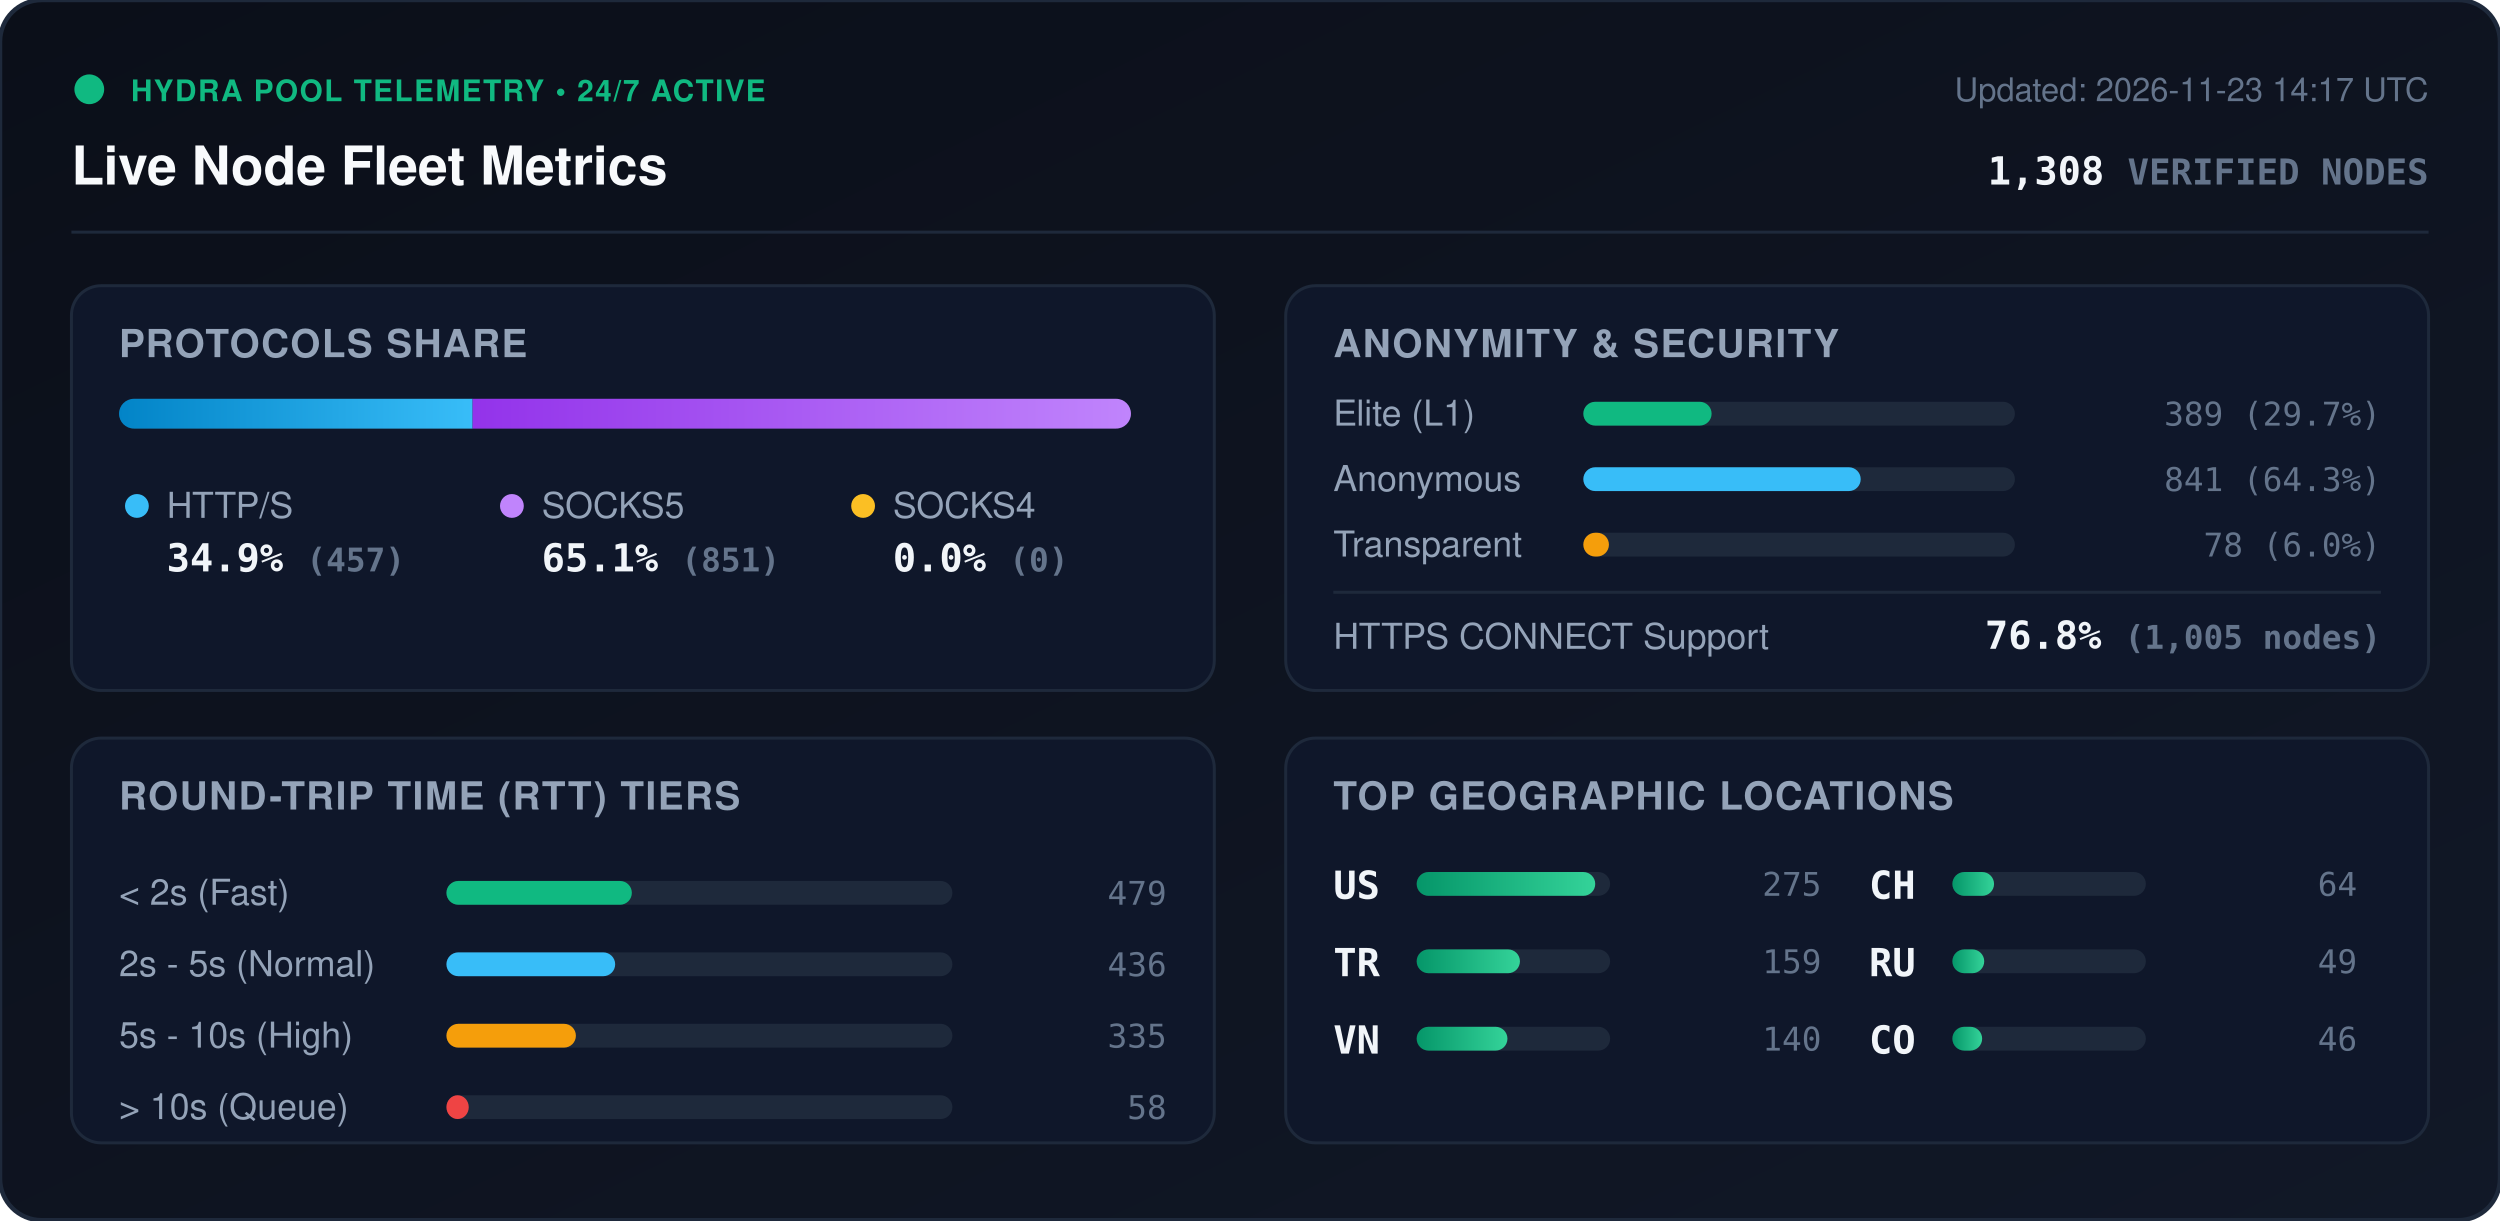
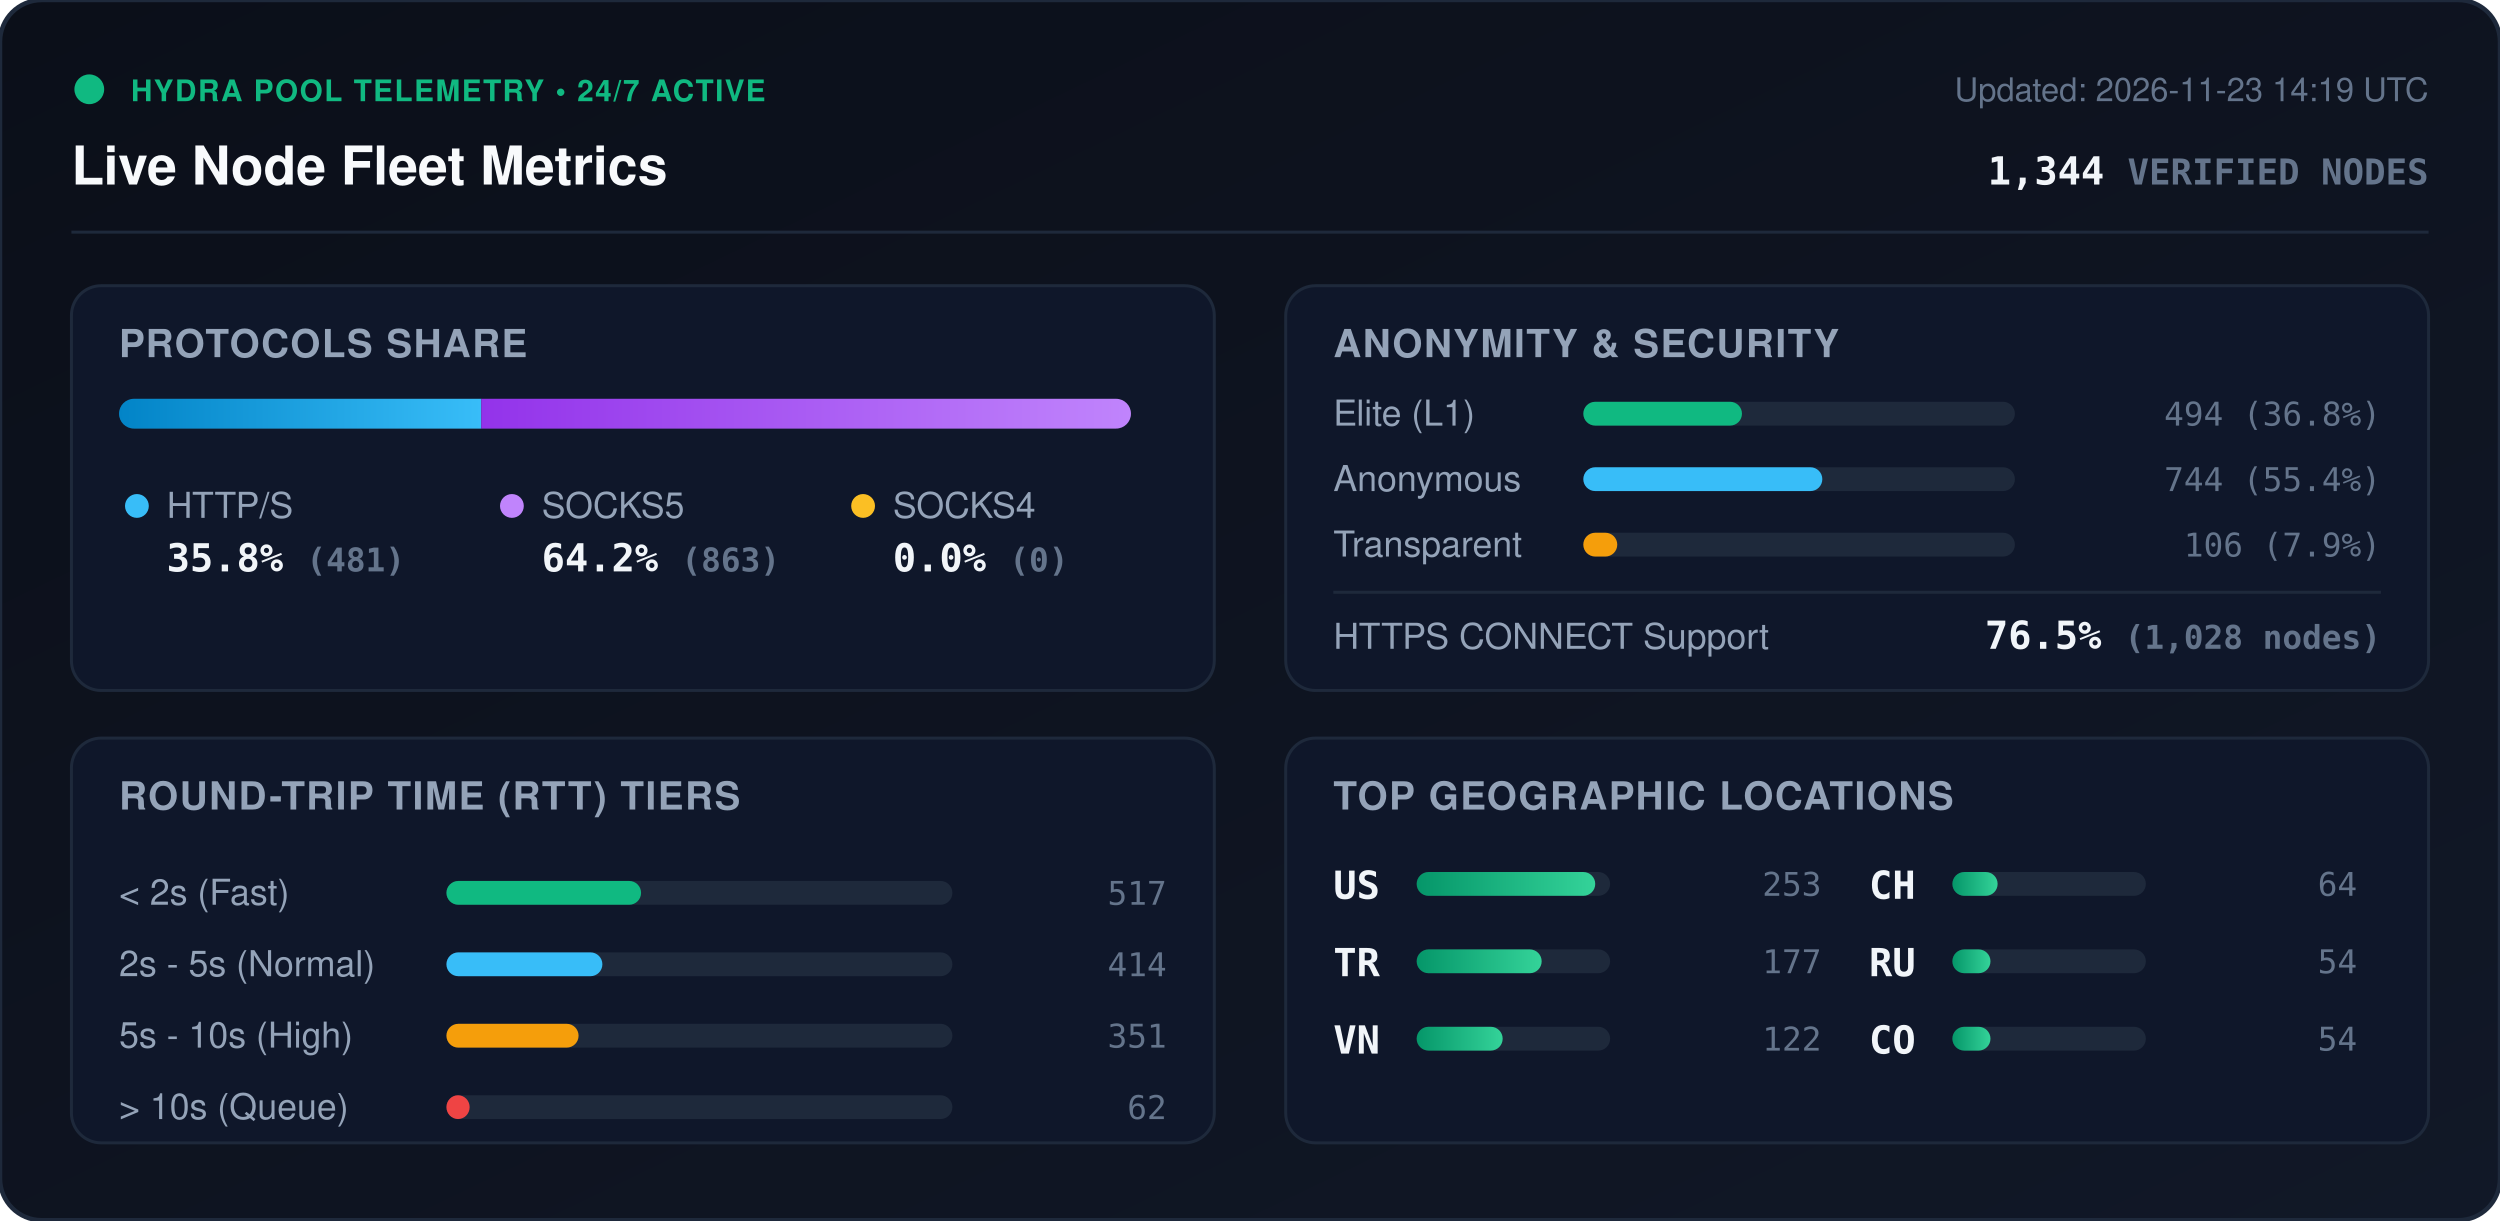
<svg xmlns="http://www.w3.org/2000/svg" viewBox="0 0 840 410" width="840" height="410" style="max-width: 100%; height: auto;">
  <defs>
    <linearGradient id="bg" x1="0%" y1="0%" x2="100%" y2="100%">
      <stop offset="0%" stop-color="#0b0f19" />
      <stop offset="100%" stop-color="#111827" />
    </linearGradient>
    <linearGradient id="bar-http" x1="0%" y1="0%" x2="100%" y2="0%">
      <stop offset="0%" stop-color="#0284c7" />
      <stop offset="100%" stop-color="#38bdf8" />
    </linearGradient>
    <linearGradient id="bar-socks5" x1="0%" y1="0%" x2="100%" y2="0%">
      <stop offset="0%" stop-color="#9333ea" />
      <stop offset="100%" stop-color="#c084fc" />
    </linearGradient>
    <linearGradient id="bar-socks4" x1="0%" y1="0%" x2="100%" y2="0%">
      <stop offset="0%" stop-color="#d97706" />
      <stop offset="100%" stop-color="#fbbf24" />
    </linearGradient>
    <linearGradient id="bar-green" x1="0%" y1="0%" x2="100%" y2="0%">
      <stop offset="0%" stop-color="#059669" />
      <stop offset="100%" stop-color="#34d399" />
    </linearGradient>
    <clipPath id="prog-track-clip">
      <rect width="340.0" height="10" rx="5" />
    </clipPath>
    <style>
      .title { font: 700 18px -apple-system, BlinkMacSystemFont, 'Segoe UI', Helvetica, Arial, sans-serif; fill: #f8fafc; }
      .sub { font: 500 11px -apple-system, BlinkMacSystemFont, 'Segoe UI', Helvetica, Arial, sans-serif; fill: #64748b; }
      .section-hdr { font: 600 13px -apple-system, BlinkMacSystemFont, 'Segoe UI', Helvetica, Arial, sans-serif; fill: #94a3b8; letter-spacing: 0.5px; }
      .metric-val { font: 700 13px -apple-system, BlinkMacSystemFont, 'Segoe UI', Helvetica, Arial, sans-serif; fill: #f1f5f9; }
      .metric-lbl { font: 500 12px -apple-system, BlinkMacSystemFont, 'Segoe UI', Helvetica, Arial, sans-serif; fill: #94a3b8; }
      .badge-txt { font: 700 10px -apple-system, BlinkMacSystemFont, 'Segoe UI', Helvetica, Arial, sans-serif; fill: #10b981; letter-spacing: 0.5px; }
      .mono { font-family: ui-monospace, SFMono-Regular, Menlo, Monaco, Consolas, monospace; }
      .pulse { animation: beacon 2s infinite ease-in-out; }
      @keyframes beacon { 0%, 100% { opacity: 1; } 50% { opacity: 0.35; } }
    </style>
  </defs>
  <rect width="840" height="410" rx="14" fill="url(#bg)" stroke="#1e293b" stroke-width="1.5" />
  <g transform="translate(24, 24)">
    <circle cx="6" cy="6" r="5" fill="#10b981" class="pulse" />
    <text x="20" y="10" class="badge-txt">HYDRA POOL TELEMETRY • 24/7 ACTIVE</text>
    <text x="0" y="38" class="title">Live Node Fleet Metrics</text>
-     <text x="792" y="10" text-anchor="end" class="sub">Updated: 2026-11-23 14:17 UTC</text>
-     <text x="792" y="38" text-anchor="end" class="metric-val mono" fill="#38bdf8">1,308 <tspan font-size="12" fill="#64748b">VERIFIED NODES</tspan>
+     <text x="792" y="10" text-anchor="end" class="sub">Updated: 2026-11-23 14:19 UTC</text>
+     <text x="792" y="38" text-anchor="end" class="metric-val mono" fill="#38bdf8">1,344 <tspan font-size="12" fill="#64748b">VERIFIED NODES</tspan>
    </text>
  </g>
  <line x1="24" y1="78" x2="816" y2="78" stroke="#1e293b" stroke-width="1" />
  <g transform="translate(24, 96)">
    <rect width="384" height="136" rx="10" fill="#0f172a" stroke="#1e293b" />
    <text x="16" y="24" class="section-hdr">PROTOCOLS SHARE</text>
    <g transform="translate(16, 38)">
      <rect width="340.0" height="10" rx="5" fill="#1e293b" />
      <g clip-path="url(#prog-track-clip)">
-         <rect x="0" width="118.8" height="10" fill="url(#bar-http)" />
-         <rect x="118.8" width="221.2" height="10" fill="url(#bar-socks5)" />
+         <rect x="0" width="121.7" height="10" fill="url(#bar-http)" />
+         <rect x="121.7" width="218.3" height="10" fill="url(#bar-socks5)" />
        <rect x="340.0" width="0.0" height="10" fill="url(#bar-socks4)" />
      </g>
    </g>
    <g transform="translate(16, 68)">
      <circle cx="6" cy="6" r="4" fill="#38bdf8" />
      <text x="16" y="10" class="metric-lbl">HTTP/S</text>
-       <text x="16" y="28" class="metric-val mono">34.9% <tspan font-size="11" fill="#64748b">(457)</tspan>
+       <text x="16" y="28" class="metric-val mono">35.8% <tspan font-size="11" fill="#64748b">(481)</tspan>
      </text>
      <circle cx="132" cy="6" r="4" fill="#c084fc" />
      <text x="142" y="10" class="metric-lbl">SOCKS5</text>
-       <text x="142" y="28" class="metric-val mono">65.1% <tspan font-size="11" fill="#64748b">(851)</tspan>
+       <text x="142" y="28" class="metric-val mono">64.2% <tspan font-size="11" fill="#64748b">(863)</tspan>
      </text>
      <circle cx="250" cy="6" r="4" fill="#fbbf24" />
      <text x="260" y="10" class="metric-lbl">SOCKS4</text>
      <text x="260" y="28" class="metric-val mono">0.0% <tspan font-size="11" fill="#64748b">(0)</tspan>
      </text>
    </g>
  </g>
  <g transform="translate(432, 96)">
    <rect width="384" height="136" rx="10" fill="#0f172a" stroke="#1e293b" />
    <text x="16" y="24" class="section-hdr">ANONYMITY &amp; SECURITY</text>
    <text x="16" y="47" class="metric-lbl">Elite (L1)</text>
    <rect x="100" y="39" width="145.0" height="8" rx="4" fill="#1e293b" />
-     <rect x="100" y="39" width="43.1" height="8" rx="4" fill="#10b981" />
-     <text x="368" y="47" text-anchor="end" class="mono sub" fill="#e2e8f0">389 (29.7%)</text>
+     <rect x="100" y="39" width="53.3" height="8" rx="4" fill="#10b981" />
+     <text x="368" y="47" text-anchor="end" class="mono sub" fill="#e2e8f0">494 (36.8%)</text>
    <text x="16" y="69" class="metric-lbl">Anonymous</text>
    <rect x="100" y="61" width="145.0" height="8" rx="4" fill="#1e293b" />
-     <rect x="100" y="61" width="93.2" height="8" rx="4" fill="#38bdf8" />
-     <text x="368" y="69" text-anchor="end" class="mono sub" fill="#e2e8f0">841 (64.3%)</text>
+     <rect x="100" y="61" width="80.3" height="8" rx="4" fill="#38bdf8" />
+     <text x="368" y="69" text-anchor="end" class="mono sub" fill="#e2e8f0">744 (55.4%)</text>
    <text x="16" y="91" class="metric-lbl">Transparent</text>
    <rect x="100" y="83" width="145.0" height="8" rx="4" fill="#1e293b" />
-     <rect x="100" y="83" width="8.6" height="8" rx="4" fill="#f59e0b" />
-     <text x="368" y="91" text-anchor="end" class="mono sub" fill="#e2e8f0">78 (6.0%)</text>
+     <rect x="100" y="83" width="11.4" height="8" rx="4" fill="#f59e0b" />
+     <text x="368" y="91" text-anchor="end" class="mono sub" fill="#e2e8f0">106 (7.9%)</text>
    <line x1="16" y1="103" x2="368" y2="103" stroke="#1e293b" stroke-width="1" />
    <text x="16" y="122" class="metric-lbl">HTTPS CONNECT Support</text>
-     <text x="368" y="122" text-anchor="end" class="metric-val mono" fill="#34d399">76.8% <tspan font-size="11" fill="#64748b">(1,005 nodes)</tspan>
+     <text x="368" y="122" text-anchor="end" class="metric-val mono" fill="#34d399">76.5% <tspan font-size="11" fill="#64748b">(1,028 nodes)</tspan>
    </text>
  </g>
  <g transform="translate(24, 248)">
    <rect width="384" height="136" rx="10" fill="#0f172a" stroke="#1e293b" />
    <text x="16" y="24" class="section-hdr">ROUND-TRIP TIME (RTT) TIERS</text>
    <g transform="translate(16, 42)">
      <text x="0" y="14" class="metric-lbl">&lt; 2s (Fast)</text>
      <rect x="110" y="6" width="170" height="8" rx="4" fill="#1e293b" />
-       <rect x="110" y="6" width="62.3" height="8" rx="4" fill="#10b981" />
-       <text x="352" y="14" text-anchor="end" class="mono sub">479</text>
+       <rect x="110" y="6" width="65.4" height="8" rx="4" fill="#10b981" />
+       <text x="352" y="14" text-anchor="end" class="mono sub">517</text>
      <text x="0" y="38" class="metric-lbl">2s - 5s (Normal)</text>
      <rect x="110" y="30" width="170" height="8" rx="4" fill="#1e293b" />
-       <rect x="110" y="30" width="56.7" height="8" rx="4" fill="#38bdf8" />
-       <text x="352" y="38" text-anchor="end" class="mono sub">436</text>
+       <rect x="110" y="30" width="52.4" height="8" rx="4" fill="#38bdf8" />
+       <text x="352" y="38" text-anchor="end" class="mono sub">414</text>
      <text x="0" y="62" class="metric-lbl">5s - 10s (High)</text>
      <rect x="110" y="54" width="170" height="8" rx="4" fill="#1e293b" />
-       <rect x="110" y="54" width="43.5" height="8" rx="4" fill="#f59e0b" />
-       <text x="352" y="62" text-anchor="end" class="mono sub">335</text>
+       <rect x="110" y="54" width="44.4" height="8" rx="4" fill="#f59e0b" />
+       <text x="352" y="62" text-anchor="end" class="mono sub">351</text>
      <text x="0" y="86" class="metric-lbl">&gt; 10s (Queue)</text>
      <rect x="110" y="78" width="170" height="8" rx="4" fill="#1e293b" />
-       <rect x="110" y="78" width="7.5" height="8" rx="4" fill="#ef4444" />
-       <text x="352" y="86" text-anchor="end" class="mono sub">58</text>
+       <rect x="110" y="78" width="7.8" height="8" rx="4" fill="#ef4444" />
+       <text x="352" y="86" text-anchor="end" class="mono sub">62</text>
    </g>
  </g>
  <g transform="translate(432, 248)">
    <rect width="384" height="136" rx="10" fill="#0f172a" stroke="#1e293b" />
    <text x="16" y="24" class="section-hdr">TOP GEOGRAPHIC LOCATIONS</text>
    <g transform="translate(16, 42)">
      <g transform="translate(0, 0)">
        <text x="0" y="12" class="mono metric-val" font-size="12">US</text>
        <rect x="28" y="3" width="65" height="8" rx="4" fill="#1e293b" />
        <rect x="28" y="3" width="60.0" height="8" rx="4" fill="url(#bar-green)" />
-         <text x="164" y="11" text-anchor="end" class="mono sub">275</text>
+         <text x="164" y="11" text-anchor="end" class="mono sub">253</text>
      </g>
      <g transform="translate(0, 26)">
        <text x="0" y="12" class="mono metric-val" font-size="12">TR</text>
        <rect x="28" y="3" width="65" height="8" rx="4" fill="#1e293b" />
-         <rect x="28" y="3" width="34.7" height="8" rx="4" fill="url(#bar-green)" />
-         <text x="164" y="11" text-anchor="end" class="mono sub">159</text>
+         <rect x="28" y="3" width="42.0" height="8" rx="4" fill="url(#bar-green)" />
+         <text x="164" y="11" text-anchor="end" class="mono sub">177</text>
      </g>
      <g transform="translate(0, 52)">
        <text x="0" y="12" class="mono metric-val" font-size="12">VN</text>
        <rect x="28" y="3" width="65" height="8" rx="4" fill="#1e293b" />
-         <rect x="28" y="3" width="30.5" height="8" rx="4" fill="url(#bar-green)" />
-         <text x="164" y="11" text-anchor="end" class="mono sub">140</text>
+         <rect x="28" y="3" width="28.9" height="8" rx="4" fill="url(#bar-green)" />
+         <text x="164" y="11" text-anchor="end" class="mono sub">122</text>
      </g>
      <g transform="translate(180, 0)">
        <text x="0" y="12" class="mono metric-val" font-size="12">CH</text>
        <rect x="28" y="3" width="65" height="8" rx="4" fill="#1e293b" />
-         <rect x="28" y="3" width="14.0" height="8" rx="4" fill="url(#bar-green)" />
+         <rect x="28" y="3" width="15.2" height="8" rx="4" fill="url(#bar-green)" />
        <text x="164" y="11" text-anchor="end" class="mono sub">64</text>
      </g>
      <g transform="translate(180, 26)">
        <text x="0" y="12" class="mono metric-val" font-size="12">RU</text>
        <rect x="28" y="3" width="65" height="8" rx="4" fill="#1e293b" />
-         <rect x="28" y="3" width="10.7" height="8" rx="4" fill="url(#bar-green)" />
-         <text x="164" y="11" text-anchor="end" class="mono sub">49</text>
+         <rect x="28" y="3" width="12.8" height="8" rx="4" fill="url(#bar-green)" />
+         <text x="164" y="11" text-anchor="end" class="mono sub">54</text>
      </g>
      <g transform="translate(180, 52)">
        <text x="0" y="12" class="mono metric-val" font-size="12">CO</text>
        <rect x="28" y="3" width="65" height="8" rx="4" fill="#1e293b" />
-         <rect x="28" y="3" width="10.0" height="8" rx="4" fill="url(#bar-green)" />
-         <text x="164" y="11" text-anchor="end" class="mono sub">46</text>
+         <rect x="28" y="3" width="12.8" height="8" rx="4" fill="url(#bar-green)" />
+         <text x="164" y="11" text-anchor="end" class="mono sub">54</text>
      </g>
    </g>
  </g>
</svg>
